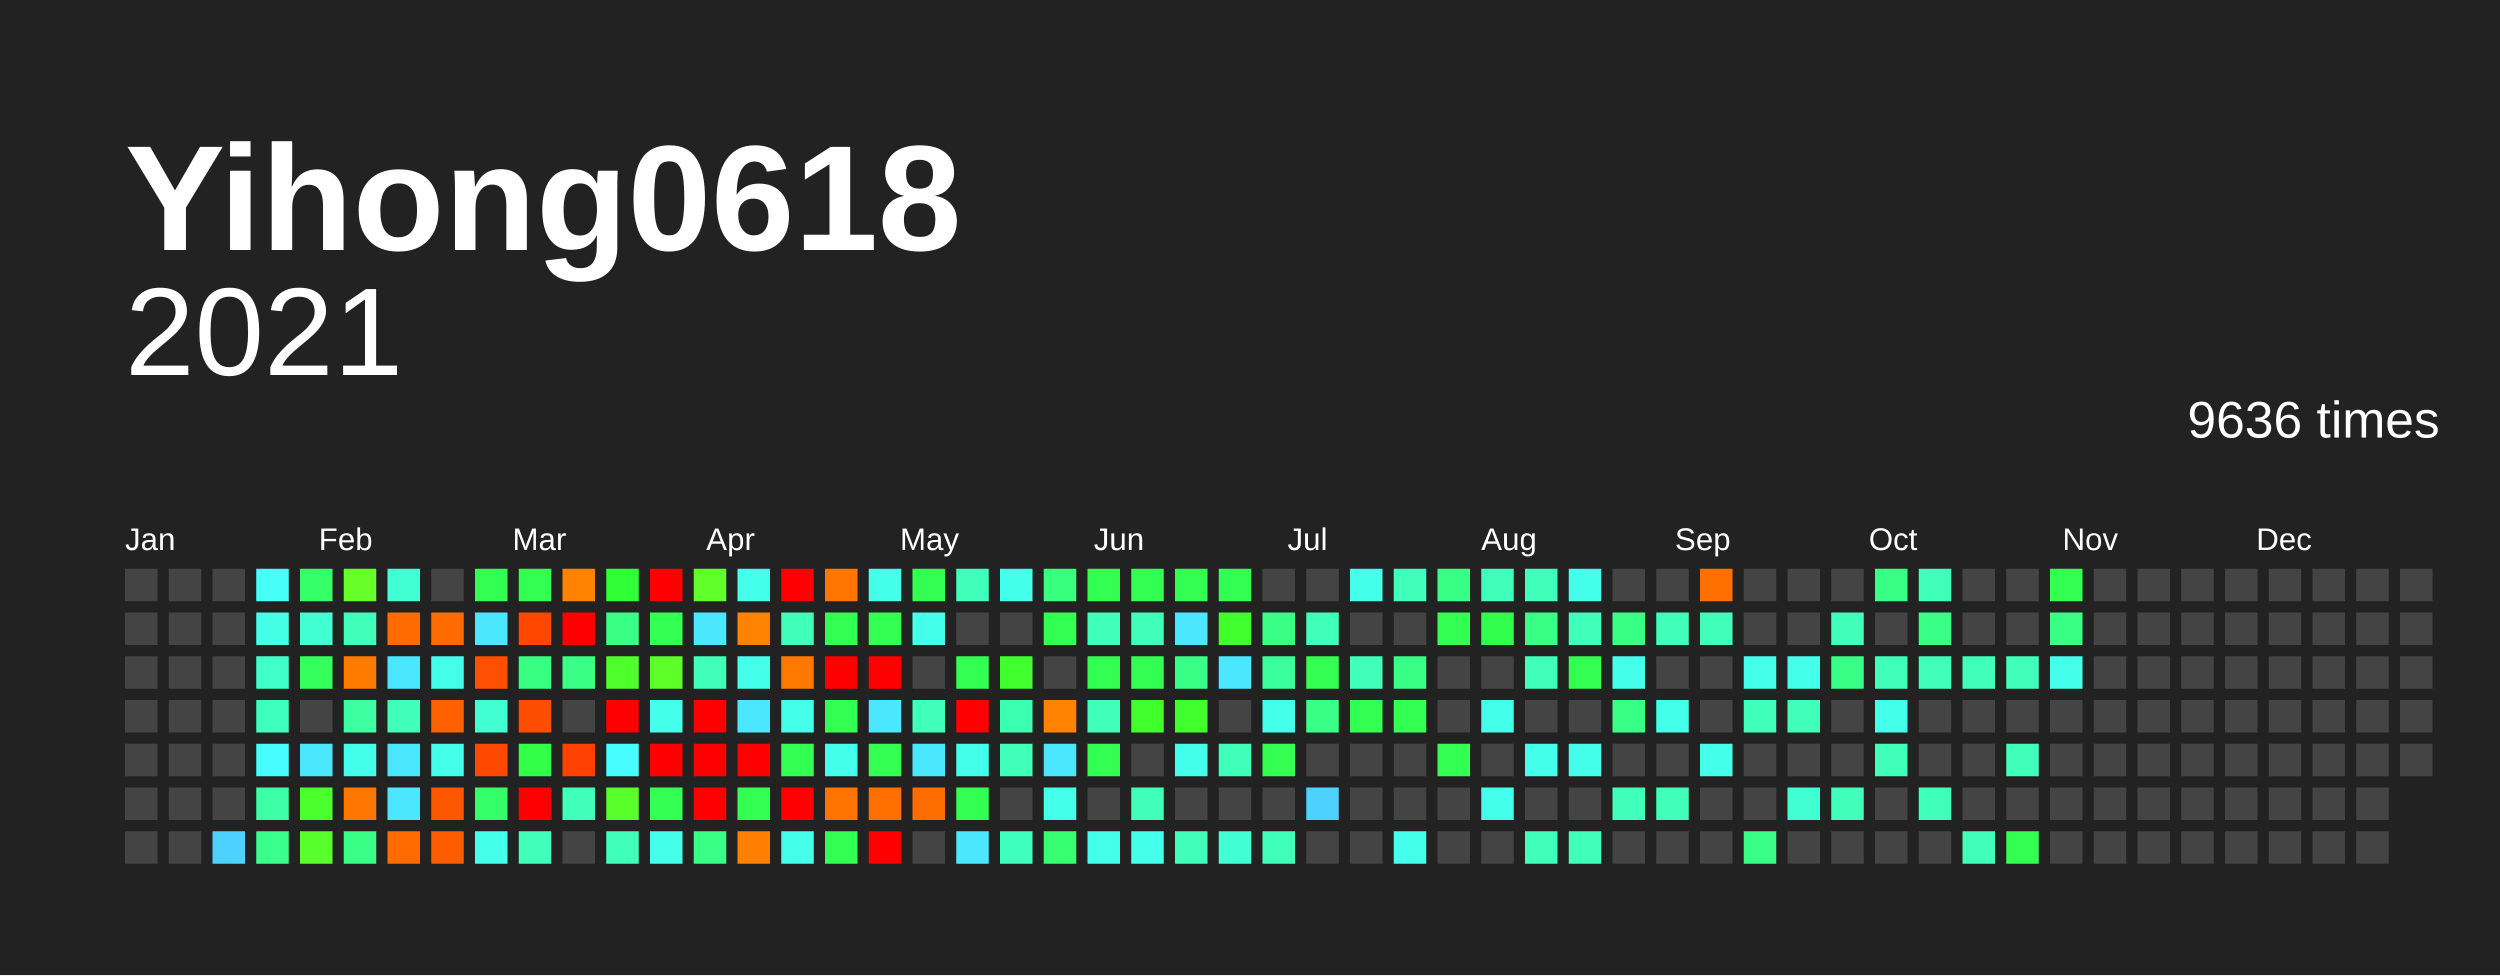
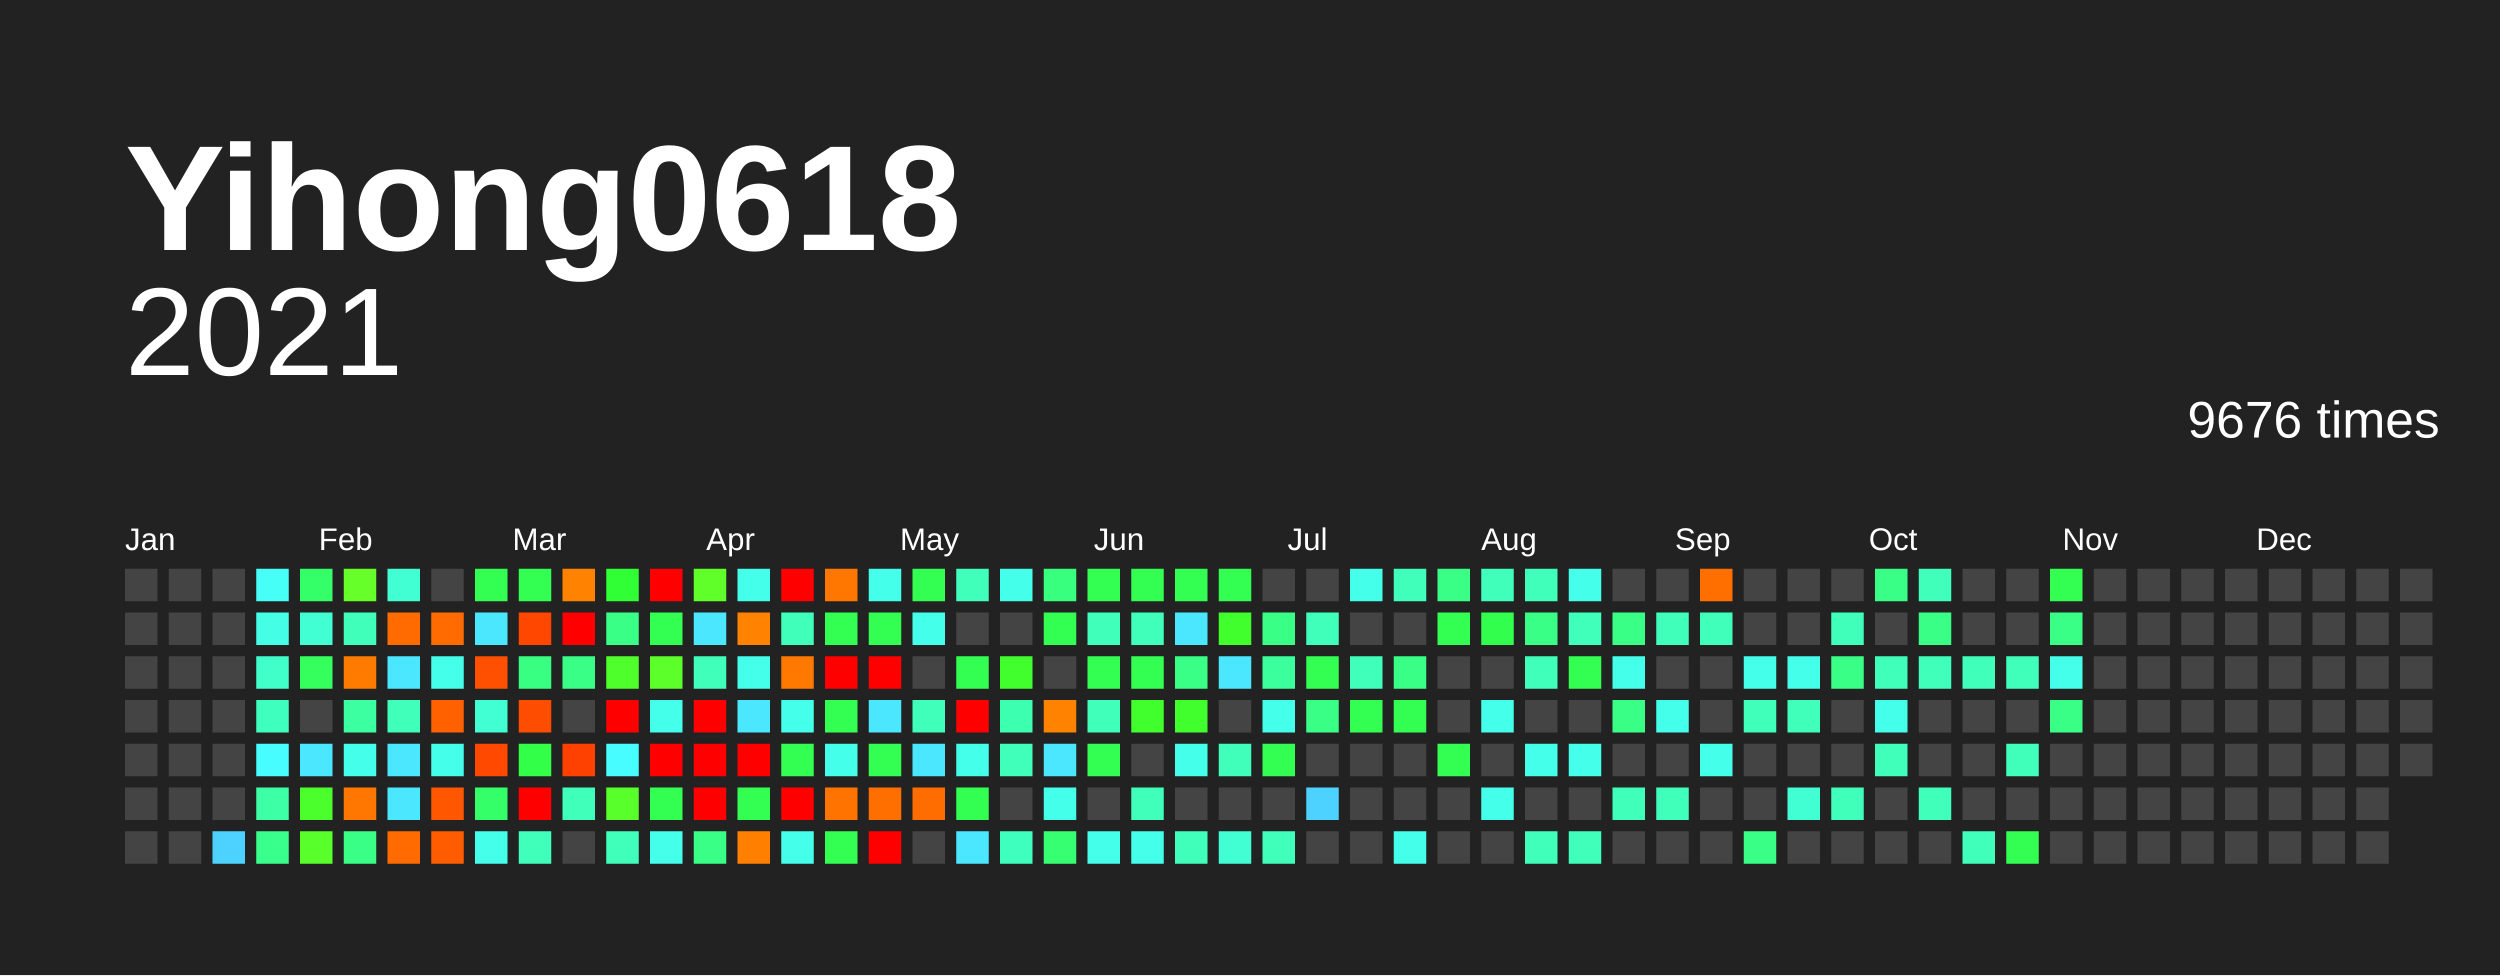
<svg xmlns="http://www.w3.org/2000/svg" baseProfile="full" height="78mm" version="1.1" viewBox="0,0,200,78" width="200mm">
  <defs />
  <rect fill="#222222" height="78" width="200" x="0" y="0" />
  <text fill="#FFFFFF" style="font-size:12px; font-family:Arial; font-weight:bold;" x="10" y="20">Yihong0618</text>
  <text alignment-baseline="hanging" fill="#FFFFFF" style="font-size:10.0px; font-family:Arial;" x="10" y="30">2021</text>
-   <text alignment-baseline="hanging" fill="#FFFFFF" style="font-size:4.125px; font-family:Arial;" x="175" y="35">9636 times</text>
+   <text alignment-baseline="hanging" fill="#FFFFFF" style="font-size:4.125px; font-family:Arial;" x="175" y="35">9676 times</text>
  <text fill="#FFFFFF" style="font-size:2.5px; font-family:Arial" x="10.0" y="44">Jan</text>
  <text fill="#FFFFFF" style="font-size:2.5px; font-family:Arial" x="25.5" y="44">Feb</text>
  <text fill="#FFFFFF" style="font-size:2.5px; font-family:Arial" x="41.0" y="44">Mar</text>
  <text fill="#FFFFFF" style="font-size:2.5px; font-family:Arial" x="56.5" y="44">Apr</text>
  <text fill="#FFFFFF" style="font-size:2.5px; font-family:Arial" x="72.0" y="44">May</text>
  <text fill="#FFFFFF" style="font-size:2.5px; font-family:Arial" x="87.5" y="44">Jun</text>
  <text fill="#FFFFFF" style="font-size:2.5px; font-family:Arial" x="103.0" y="44">Jul</text>
  <text fill="#FFFFFF" style="font-size:2.5px; font-family:Arial" x="118.5" y="44">Aug</text>
  <text fill="#FFFFFF" style="font-size:2.5px; font-family:Arial" x="134.0" y="44">Sep</text>
  <text fill="#FFFFFF" style="font-size:2.5px; font-family:Arial" x="149.5" y="44">Oct</text>
  <text fill="#FFFFFF" style="font-size:2.5px; font-family:Arial" x="165.0" y="44">Nov</text>
  <text fill="#FFFFFF" style="font-size:2.5px; font-family:Arial" x="180.5" y="44">Dec</text>
  <rect fill="#444444" height="2.6" width="2.6" x="10.0" y="45.5" />
  <rect fill="#444444" height="2.6" width="2.6" x="10.0" y="49.0" />
  <rect fill="#444444" height="2.6" width="2.6" x="10.0" y="52.5" />
  <rect fill="#444444" height="2.6" width="2.6" x="10.0" y="56.0" />
  <rect fill="#444444" height="2.6" width="2.6" x="10.0" y="59.5" />
  <rect fill="#444444" height="2.6" width="2.6" x="10.0" y="63.0" />
  <rect fill="#444444" height="2.6" width="2.6" x="10.0" y="66.5" />
  <rect fill="#444444" height="2.6" width="2.6" x="13.5" y="45.5" />
  <rect fill="#444444" height="2.6" width="2.6" x="13.5" y="49.0" />
  <rect fill="#444444" height="2.6" width="2.6" x="13.5" y="52.5" />
  <rect fill="#444444" height="2.6" width="2.6" x="13.5" y="56.0" />
  <rect fill="#444444" height="2.6" width="2.6" x="13.5" y="59.5" />
  <rect fill="#444444" height="2.6" width="2.6" x="13.5" y="63.0" />
  <rect fill="#444444" height="2.6" width="2.6" x="13.5" y="66.5" />
  <rect fill="#444444" height="2.6" width="2.6" x="17.0" y="45.5" />
  <rect fill="#444444" height="2.6" width="2.6" x="17.0" y="49.0" />
  <rect fill="#444444" height="2.6" width="2.6" x="17.0" y="52.5" />
  <rect fill="#444444" height="2.6" width="2.6" x="17.0" y="56.0" />
  <rect fill="#444444" height="2.6" width="2.6" x="17.0" y="59.5" />
  <rect fill="#444444" height="2.6" width="2.6" x="17.0" y="63.0" />
  <rect fill="#4dd2ff" height="2.6" width="2.6" x="17.0" y="66.5" />
  <rect fill="#46fff7" height="2.6" width="2.6" x="20.5" y="45.5" />
  <rect fill="#44ffe5" height="2.6" width="2.6" x="20.5" y="49.0" />
  <rect fill="#40ffc9" height="2.6" width="2.6" x="20.5" y="52.5" />
  <rect fill="#3fffbf" height="2.6" width="2.6" x="20.5" y="56.0" />
  <rect fill="#47fdff" height="2.6" width="2.6" x="20.5" y="59.5" />
  <rect fill="#3cffa6" height="2.6" width="2.6" x="20.5" y="63.0" />
  <rect fill="#39ff8d" height="2.6" width="2.6" x="20.5" y="66.5" />
  <rect fill="#35ff68" height="2.6" width="2.6" x="24.0" y="45.5" />
  <rect fill="#41ffd2" height="2.6" width="2.6" x="24.0" y="49.0" />
  <rect fill="#34ff5d" height="2.6" width="2.6" x="24.0" y="52.5" />
  <rect fill="#444444" height="2.6" width="2.6" x="24.0" y="56.0" />
  <rect fill="#4ae7ff" height="2.6" width="2.6" x="24.0" y="59.5" />
  <rect fill="#4aff2c" height="2.6" width="2.6" x="24.0" y="63.0" />
  <rect fill="#58ff2a" height="2.6" width="2.6" x="24.0" y="66.5" />
  <rect fill="#66ff29" height="2.6" width="2.6" x="27.5" y="45.5" />
  <rect fill="#3fffba" height="2.6" width="2.6" x="27.5" y="49.0" />
  <rect fill="#ff7b00" height="2.6" width="2.6" x="27.5" y="52.5" />
  <rect fill="#3cffa1" height="2.6" width="2.6" x="27.5" y="56.0" />
  <rect fill="#44ffea" height="2.6" width="2.6" x="27.5" y="59.5" />
  <rect fill="#ff7700" height="2.6" width="2.6" x="27.5" y="63.0" />
  <rect fill="#39ff87" height="2.6" width="2.6" x="27.5" y="66.5" />
  <rect fill="#41ffd2" height="2.6" width="2.6" x="31.0" y="45.5" />
  <rect fill="#ff6b00" height="2.6" width="2.6" x="31.0" y="49.0" />
  <rect fill="#4ae7ff" height="2.6" width="2.6" x="31.0" y="52.5" />
  <rect fill="#3fffba" height="2.6" width="2.6" x="31.0" y="56.0" />
  <rect fill="#4ae7ff" height="2.6" width="2.6" x="31.0" y="59.5" />
  <rect fill="#4ae7ff" height="2.6" width="2.6" x="31.0" y="63.0" />
  <rect fill="#ff6b00" height="2.6" width="2.6" x="31.0" y="66.5" />
  <rect fill="#444444" height="2.6" width="2.6" x="34.5" y="45.5" />
  <rect fill="#ff6b00" height="2.6" width="2.6" x="34.5" y="49.0" />
  <rect fill="#44ffea" height="2.6" width="2.6" x="34.5" y="52.5" />
  <rect fill="#ff6000" height="2.6" width="2.6" x="34.5" y="56.0" />
  <rect fill="#44ffea" height="2.6" width="2.6" x="34.5" y="59.5" />
  <rect fill="#ff5600" height="2.6" width="2.6" x="34.5" y="63.0" />
  <rect fill="#ff5c00" height="2.6" width="2.6" x="34.5" y="66.5" />
  <rect fill="#33ff52" height="2.6" width="2.6" x="38.0" y="45.5" />
  <rect fill="#4ae7ff" height="2.6" width="2.6" x="38.0" y="49.0" />
  <rect fill="#ff4f00" height="2.6" width="2.6" x="38.0" y="52.5" />
  <rect fill="#41ffd2" height="2.6" width="2.6" x="38.0" y="56.0" />
  <rect fill="#ff4900" height="2.6" width="2.6" x="38.0" y="59.5" />
  <rect fill="#35ff68" height="2.6" width="2.6" x="38.0" y="63.0" />
  <rect fill="#44ffea" height="2.6" width="2.6" x="38.0" y="66.5" />
  <rect fill="#33ff52" height="2.6" width="2.6" x="41.5" y="45.5" />
  <rect fill="#ff4700" height="2.6" width="2.6" x="41.5" y="49.0" />
  <rect fill="#38ff82" height="2.6" width="2.6" x="41.5" y="52.5" />
  <rect fill="#ff4d00" height="2.6" width="2.6" x="41.5" y="56.0" />
  <rect fill="#32ff47" height="2.6" width="2.6" x="41.5" y="59.5" />
  <rect fill="red" height="2.6" width="2.6" x="41.5" y="63.0" />
  <rect fill="#3fffba" height="2.6" width="2.6" x="41.5" y="66.5" />
  <rect fill="#ff8200" height="2.6" width="2.6" x="45.0" y="45.5" />
  <rect fill="red" height="2.6" width="2.6" x="45.0" y="49.0" />
  <rect fill="#39ff87" height="2.6" width="2.6" x="45.0" y="52.5" />
  <rect fill="#444444" height="2.6" width="2.6" x="45.0" y="56.0" />
  <rect fill="#ff4100" height="2.6" width="2.6" x="45.0" y="59.5" />
  <rect fill="#3fffba" height="2.6" width="2.6" x="45.0" y="63.0" />
  <rect fill="#444444" height="2.6" width="2.6" x="45.0" y="66.5" />
  <rect fill="#30ff36" height="2.6" width="2.6" x="48.5" y="45.5" />
  <rect fill="#39ff87" height="2.6" width="2.6" x="48.5" y="49.0" />
  <rect fill="#4eff2b" height="2.6" width="2.6" x="48.5" y="52.5" />
  <rect fill="red" height="2.6" width="2.6" x="48.5" y="56.0" />
  <rect fill="#47fdff" height="2.6" width="2.6" x="48.5" y="59.5" />
  <rect fill="#58ff2a" height="2.6" width="2.6" x="48.5" y="63.0" />
  <rect fill="#3fffba" height="2.6" width="2.6" x="48.5" y="66.5" />
  <rect fill="red" height="2.6" width="2.6" x="52.0" y="45.5" />
  <rect fill="#33ff52" height="2.6" width="2.6" x="52.0" y="49.0" />
  <rect fill="#5dff2a" height="2.6" width="2.6" x="52.0" y="52.5" />
  <rect fill="#44ffea" height="2.6" width="2.6" x="52.0" y="56.0" />
  <rect fill="red" height="2.6" width="2.6" x="52.0" y="59.5" />
  <rect fill="#33ff52" height="2.6" width="2.6" x="52.0" y="63.0" />
  <rect fill="#44ffea" height="2.6" width="2.6" x="52.0" y="66.5" />
  <rect fill="#61ff29" height="2.6" width="2.6" x="55.5" y="45.5" />
  <rect fill="#4ae7ff" height="2.6" width="2.6" x="55.5" y="49.0" />
  <rect fill="#3fffba" height="2.6" width="2.6" x="55.5" y="52.5" />
  <rect fill="red" height="2.6" width="2.6" x="55.5" y="56.0" />
  <rect fill="red" height="2.6" width="2.6" x="55.5" y="59.5" />
  <rect fill="red" height="2.6" width="2.6" x="55.5" y="63.0" />
  <rect fill="#39ff87" height="2.6" width="2.6" x="55.5" y="66.5" />
  <rect fill="#44ffea" height="2.6" width="2.6" x="59.0" y="45.5" />
  <rect fill="#ff8200" height="2.6" width="2.6" x="59.0" y="49.0" />
  <rect fill="#44ffea" height="2.6" width="2.6" x="59.0" y="52.5" />
  <rect fill="#4ae7ff" height="2.6" width="2.6" x="59.0" y="56.0" />
  <rect fill="red" height="2.6" width="2.6" x="59.0" y="59.5" />
  <rect fill="#33ff52" height="2.6" width="2.6" x="59.0" y="63.0" />
  <rect fill="#ff7f00" height="2.6" width="2.6" x="59.0" y="66.5" />
  <rect fill="red" height="2.6" width="2.6" x="62.5" y="45.5" />
  <rect fill="#3fffba" height="2.6" width="2.6" x="62.5" y="49.0" />
  <rect fill="#ff7900" height="2.6" width="2.6" x="62.5" y="52.5" />
  <rect fill="#44ffea" height="2.6" width="2.6" x="62.5" y="56.0" />
  <rect fill="#33ff52" height="2.6" width="2.6" x="62.5" y="59.5" />
  <rect fill="red" height="2.6" width="2.6" x="62.5" y="63.0" />
  <rect fill="#44ffea" height="2.6" width="2.6" x="62.5" y="66.5" />
  <rect fill="#ff7700" height="2.6" width="2.6" x="66.0" y="45.5" />
  <rect fill="#33ff52" height="2.6" width="2.6" x="66.0" y="49.0" />
  <rect fill="red" height="2.6" width="2.6" x="66.0" y="52.5" />
  <rect fill="#33ff52" height="2.6" width="2.6" x="66.0" y="56.0" />
  <rect fill="#44ffea" height="2.6" width="2.6" x="66.0" y="59.5" />
  <rect fill="#ff7300" height="2.6" width="2.6" x="66.0" y="63.0" />
  <rect fill="#33ff52" height="2.6" width="2.6" x="66.0" y="66.5" />
  <rect fill="#44ffea" height="2.6" width="2.6" x="69.5" y="45.5" />
  <rect fill="#33ff52" height="2.6" width="2.6" x="69.5" y="49.0" />
  <rect fill="red" height="2.6" width="2.6" x="69.5" y="52.5" />
  <rect fill="#4ae7ff" height="2.6" width="2.6" x="69.5" y="56.0" />
  <rect fill="#33ff52" height="2.6" width="2.6" x="69.5" y="59.5" />
  <rect fill="#ff6f00" height="2.6" width="2.6" x="69.5" y="63.0" />
  <rect fill="red" height="2.6" width="2.6" x="69.5" y="66.5" />
  <rect fill="#33ff52" height="2.6" width="2.6" x="73.0" y="45.5" />
  <rect fill="#44ffea" height="2.6" width="2.6" x="73.0" y="49.0" />
  <rect fill="#444444" height="2.6" width="2.6" x="73.0" y="52.5" />
  <rect fill="#3fffba" height="2.6" width="2.6" x="73.0" y="56.0" />
  <rect fill="#4ae7ff" height="2.6" width="2.6" x="73.0" y="59.5" />
  <rect fill="#ff6d00" height="2.6" width="2.6" x="73.0" y="63.0" />
  <rect fill="#444444" height="2.6" width="2.6" x="73.0" y="66.5" />
  <rect fill="#3fffba" height="2.6" width="2.6" x="76.5" y="45.5" />
  <rect fill="#444444" height="2.6" width="2.6" x="76.5" y="49.0" />
  <rect fill="#33ff52" height="2.6" width="2.6" x="76.5" y="52.5" />
  <rect fill="red" height="2.6" width="2.6" x="76.5" y="56.0" />
  <rect fill="#44ffea" height="2.6" width="2.6" x="76.5" y="59.5" />
  <rect fill="#33ff52" height="2.6" width="2.6" x="76.5" y="63.0" />
  <rect fill="#4ae7ff" height="2.6" width="2.6" x="76.5" y="66.5" />
  <rect fill="#44ffea" height="2.6" width="2.6" x="80.0" y="45.5" />
  <rect fill="#444444" height="2.6" width="2.6" x="80.0" y="49.0" />
  <rect fill="#41ff2d" height="2.6" width="2.6" x="80.0" y="52.5" />
  <rect fill="#3dffb0" height="2.6" width="2.6" x="80.0" y="56.0" />
  <rect fill="#3fffba" height="2.6" width="2.6" x="80.0" y="59.5" />
  <rect fill="#444444" height="2.6" width="2.6" x="80.0" y="63.0" />
  <rect fill="#3fffbf" height="2.6" width="2.6" x="80.0" y="66.5" />
  <rect fill="#38ff7d" height="2.6" width="2.6" x="83.5" y="45.5" />
  <rect fill="#33ff52" height="2.6" width="2.6" x="83.5" y="49.0" />
  <rect fill="#444444" height="2.6" width="2.6" x="83.5" y="52.5" />
  <rect fill="#ff8200" height="2.6" width="2.6" x="83.5" y="56.0" />
  <rect fill="#4ae7ff" height="2.6" width="2.6" x="83.5" y="59.5" />
  <rect fill="#44ffea" height="2.6" width="2.6" x="83.5" y="63.0" />
  <rect fill="#36ff72" height="2.6" width="2.6" x="83.5" y="66.5" />
  <rect fill="#33ff52" height="2.6" width="2.6" x="87.0" y="45.5" />
  <rect fill="#3fffba" height="2.6" width="2.6" x="87.0" y="49.0" />
  <rect fill="#33ff52" height="2.6" width="2.6" x="87.0" y="52.5" />
  <rect fill="#3fffba" height="2.6" width="2.6" x="87.0" y="56.0" />
  <rect fill="#33ff52" height="2.6" width="2.6" x="87.0" y="59.5" />
  <rect fill="#444444" height="2.6" width="2.6" x="87.0" y="63.0" />
  <rect fill="#44ffea" height="2.6" width="2.6" x="87.0" y="66.5" />
  <rect fill="#33ff52" height="2.6" width="2.6" x="90.5" y="45.5" />
  <rect fill="#3fffba" height="2.6" width="2.6" x="90.5" y="49.0" />
  <rect fill="#33ff52" height="2.6" width="2.6" x="90.5" y="52.5" />
  <rect fill="#41ff2d" height="2.6" width="2.6" x="90.5" y="56.0" />
  <rect fill="#444444" height="2.6" width="2.6" x="90.5" y="59.5" />
  <rect fill="#3fffba" height="2.6" width="2.6" x="90.5" y="63.0" />
  <rect fill="#44ffea" height="2.6" width="2.6" x="90.5" y="66.5" />
  <rect fill="#33ff52" height="2.6" width="2.6" x="94.0" y="45.5" />
  <rect fill="#4ae7ff" height="2.6" width="2.6" x="94.0" y="49.0" />
  <rect fill="#39ff87" height="2.6" width="2.6" x="94.0" y="52.5" />
  <rect fill="#41ff2d" height="2.6" width="2.6" x="94.0" y="56.0" />
  <rect fill="#44ffea" height="2.6" width="2.6" x="94.0" y="59.5" />
  <rect fill="#444444" height="2.6" width="2.6" x="94.0" y="63.0" />
  <rect fill="#3fffba" height="2.6" width="2.6" x="94.0" y="66.5" />
  <rect fill="#33ff52" height="2.6" width="2.6" x="97.5" y="45.5" />
  <rect fill="#41ff2d" height="2.6" width="2.6" x="97.5" y="49.0" />
  <rect fill="#4ae7ff" height="2.6" width="2.6" x="97.5" y="52.5" />
  <rect fill="#444444" height="2.6" width="2.6" x="97.5" y="56.0" />
  <rect fill="#3fffba" height="2.6" width="2.6" x="97.5" y="59.5" />
  <rect fill="#444444" height="2.6" width="2.6" x="97.5" y="63.0" />
  <rect fill="#41ffd2" height="2.6" width="2.6" x="97.5" y="66.5" />
  <rect fill="#444444" height="2.6" width="2.6" x="101.0" y="45.5" />
  <rect fill="#39ff87" height="2.6" width="2.6" x="101.0" y="49.0" />
  <rect fill="#3bff9c" height="2.6" width="2.6" x="101.0" y="52.5" />
  <rect fill="#44ffea" height="2.6" width="2.6" x="101.0" y="56.0" />
  <rect fill="#33ff52" height="2.6" width="2.6" x="101.0" y="59.5" />
  <rect fill="#444444" height="2.6" width="2.6" x="101.0" y="63.0" />
  <rect fill="#3fffba" height="2.6" width="2.6" x="101.0" y="66.5" />
  <rect fill="#444444" height="2.6" width="2.6" x="104.5" y="45.5" />
  <rect fill="#3fffba" height="2.6" width="2.6" x="104.5" y="49.0" />
  <rect fill="#33ff52" height="2.6" width="2.6" x="104.5" y="52.5" />
  <rect fill="#39ff87" height="2.6" width="2.6" x="104.5" y="56.0" />
  <rect fill="#444444" height="2.6" width="2.6" x="104.5" y="59.5" />
  <rect fill="#4dd2ff" height="2.6" width="2.6" x="104.5" y="63.0" />
  <rect fill="#444444" height="2.6" width="2.6" x="104.5" y="66.5" />
  <rect fill="#44ffea" height="2.6" width="2.6" x="108.0" y="45.5" />
  <rect fill="#444444" height="2.6" width="2.6" x="108.0" y="49.0" />
  <rect fill="#3fffba" height="2.6" width="2.6" x="108.0" y="52.5" />
  <rect fill="#33ff52" height="2.6" width="2.6" x="108.0" y="56.0" />
  <rect fill="#444444" height="2.6" width="2.6" x="108.0" y="59.5" />
  <rect fill="#444444" height="2.6" width="2.6" x="108.0" y="63.0" />
  <rect fill="#444444" height="2.6" width="2.6" x="108.0" y="66.5" />
  <rect fill="#3fffba" height="2.6" width="2.6" x="111.5" y="45.5" />
  <rect fill="#444444" height="2.6" width="2.6" x="111.5" y="49.0" />
  <rect fill="#39ff87" height="2.6" width="2.6" x="111.5" y="52.5" />
  <rect fill="#33ff52" height="2.6" width="2.6" x="111.5" y="56.0" />
  <rect fill="#444444" height="2.6" width="2.6" x="111.5" y="59.5" />
  <rect fill="#444444" height="2.6" width="2.6" x="111.5" y="63.0" />
  <rect fill="#44ffea" height="2.6" width="2.6" x="111.5" y="66.5" />
  <rect fill="#39ff87" height="2.6" width="2.6" x="115.0" y="45.5" />
  <rect fill="#33ff52" height="2.6" width="2.6" x="115.0" y="49.0" />
  <rect fill="#444444" height="2.6" width="2.6" x="115.0" y="52.5" />
  <rect fill="#444444" height="2.6" width="2.6" x="115.0" y="56.0" />
  <rect fill="#33ff52" height="2.6" width="2.6" x="115.0" y="59.5" />
  <rect fill="#444444" height="2.6" width="2.6" x="115.0" y="63.0" />
  <rect fill="#444444" height="2.6" width="2.6" x="115.0" y="66.5" />
  <rect fill="#3fffba" height="2.6" width="2.6" x="118.5" y="45.5" />
  <rect fill="#32ff4d" height="2.6" width="2.6" x="118.5" y="49.0" />
  <rect fill="#444444" height="2.6" width="2.6" x="118.5" y="52.5" />
  <rect fill="#44ffea" height="2.6" width="2.6" x="118.5" y="56.0" />
  <rect fill="#444444" height="2.6" width="2.6" x="118.5" y="59.5" />
  <rect fill="#44ffea" height="2.6" width="2.6" x="118.5" y="63.0" />
  <rect fill="#444444" height="2.6" width="2.6" x="118.5" y="66.5" />
  <rect fill="#3fffba" height="2.6" width="2.6" x="122.0" y="45.5" />
  <rect fill="#39ff87" height="2.6" width="2.6" x="122.0" y="49.0" />
  <rect fill="#3fffba" height="2.6" width="2.6" x="122.0" y="52.5" />
  <rect fill="#444444" height="2.6" width="2.6" x="122.0" y="56.0" />
  <rect fill="#44ffea" height="2.6" width="2.6" x="122.0" y="59.5" />
  <rect fill="#444444" height="2.6" width="2.6" x="122.0" y="63.0" />
  <rect fill="#3fffba" height="2.6" width="2.6" x="122.0" y="66.5" />
  <rect fill="#44ffea" height="2.6" width="2.6" x="125.5" y="45.5" />
  <rect fill="#3fffba" height="2.6" width="2.6" x="125.5" y="49.0" />
  <rect fill="#33ff52" height="2.6" width="2.6" x="125.5" y="52.5" />
  <rect fill="#444444" height="2.6" width="2.6" x="125.5" y="56.0" />
  <rect fill="#44ffea" height="2.6" width="2.6" x="125.5" y="59.5" />
  <rect fill="#444444" height="2.6" width="2.6" x="125.5" y="63.0" />
  <rect fill="#3fffba" height="2.6" width="2.6" x="125.5" y="66.5" />
  <rect fill="#444444" height="2.6" width="2.6" x="129.0" y="45.5" />
  <rect fill="#39ff87" height="2.6" width="2.6" x="129.0" y="49.0" />
  <rect fill="#44ffea" height="2.6" width="2.6" x="129.0" y="52.5" />
  <rect fill="#39ff87" height="2.6" width="2.6" x="129.0" y="56.0" />
  <rect fill="#444444" height="2.6" width="2.6" x="129.0" y="59.5" />
  <rect fill="#3fffba" height="2.6" width="2.6" x="129.0" y="63.0" />
  <rect fill="#444444" height="2.6" width="2.6" x="129.0" y="66.5" />
  <rect fill="#444444" height="2.6" width="2.6" x="132.5" y="45.5" />
  <rect fill="#3fffba" height="2.6" width="2.6" x="132.5" y="49.0" />
  <rect fill="#444444" height="2.6" width="2.6" x="132.5" y="52.5" />
  <rect fill="#44ffea" height="2.6" width="2.6" x="132.5" y="56.0" />
  <rect fill="#444444" height="2.6" width="2.6" x="132.5" y="59.5" />
  <rect fill="#3fffba" height="2.6" width="2.6" x="132.5" y="63.0" />
  <rect fill="#444444" height="2.6" width="2.6" x="132.5" y="66.5" />
  <rect fill="#ff6f00" height="2.6" width="2.6" x="136.0" y="45.5" />
  <rect fill="#3fffba" height="2.6" width="2.6" x="136.0" y="49.0" />
  <rect fill="#444444" height="2.6" width="2.6" x="136.0" y="52.5" />
  <rect fill="#444444" height="2.6" width="2.6" x="136.0" y="56.0" />
  <rect fill="#44ffea" height="2.6" width="2.6" x="136.0" y="59.5" />
  <rect fill="#444444" height="2.6" width="2.6" x="136.0" y="63.0" />
  <rect fill="#444444" height="2.6" width="2.6" x="136.0" y="66.5" />
  <rect fill="#444444" height="2.6" width="2.6" x="139.5" y="45.5" />
  <rect fill="#444444" height="2.6" width="2.6" x="139.5" y="49.0" />
  <rect fill="#44ffea" height="2.6" width="2.6" x="139.5" y="52.5" />
  <rect fill="#3fffba" height="2.6" width="2.6" x="139.5" y="56.0" />
  <rect fill="#444444" height="2.6" width="2.6" x="139.5" y="59.5" />
  <rect fill="#444444" height="2.6" width="2.6" x="139.5" y="63.0" />
  <rect fill="#39ff87" height="2.6" width="2.6" x="139.5" y="66.5" />
  <rect fill="#444444" height="2.6" width="2.6" x="143.0" y="45.5" />
  <rect fill="#444444" height="2.6" width="2.6" x="143.0" y="49.0" />
  <rect fill="#44ffea" height="2.6" width="2.6" x="143.0" y="52.5" />
  <rect fill="#3fffba" height="2.6" width="2.6" x="143.0" y="56.0" />
  <rect fill="#444444" height="2.6" width="2.6" x="143.0" y="59.5" />
  <rect fill="#41ffd2" height="2.6" width="2.6" x="143.0" y="63.0" />
  <rect fill="#444444" height="2.6" width="2.6" x="143.0" y="66.5" />
  <rect fill="#444444" height="2.6" width="2.6" x="146.5" y="45.5" />
  <rect fill="#3fffba" height="2.6" width="2.6" x="146.5" y="49.0" />
  <rect fill="#39ff87" height="2.6" width="2.6" x="146.5" y="52.5" />
  <rect fill="#444444" height="2.6" width="2.6" x="146.5" y="56.0" />
  <rect fill="#444444" height="2.6" width="2.6" x="146.5" y="59.5" />
  <rect fill="#3fffba" height="2.6" width="2.6" x="146.5" y="63.0" />
  <rect fill="#444444" height="2.6" width="2.6" x="146.5" y="66.5" />
  <rect fill="#39ff87" height="2.6" width="2.6" x="150.0" y="45.5" />
  <rect fill="#444444" height="2.6" width="2.6" x="150.0" y="49.0" />
  <rect fill="#3fffba" height="2.6" width="2.6" x="150.0" y="52.5" />
  <rect fill="#44ffea" height="2.6" width="2.6" x="150.0" y="56.0" />
  <rect fill="#3fffba" height="2.6" width="2.6" x="150.0" y="59.5" />
  <rect fill="#444444" height="2.6" width="2.6" x="150.0" y="63.0" />
  <rect fill="#444444" height="2.6" width="2.6" x="150.0" y="66.5" />
  <rect fill="#3fffba" height="2.6" width="2.6" x="153.5" y="45.5" />
  <rect fill="#39ff87" height="2.6" width="2.6" x="153.5" y="49.0" />
  <rect fill="#3fffba" height="2.6" width="2.6" x="153.5" y="52.5" />
  <rect fill="#444444" height="2.6" width="2.6" x="153.5" y="56.0" />
  <rect fill="#444444" height="2.6" width="2.6" x="153.5" y="59.5" />
  <rect fill="#3fffba" height="2.6" width="2.6" x="153.5" y="63.0" />
  <rect fill="#444444" height="2.6" width="2.6" x="153.5" y="66.5" />
  <rect fill="#444444" height="2.6" width="2.6" x="157.0" y="45.5" />
  <rect fill="#444444" height="2.6" width="2.6" x="157.0" y="49.0" />
  <rect fill="#3fffba" height="2.6" width="2.6" x="157.0" y="52.5" />
  <rect fill="#444444" height="2.6" width="2.6" x="157.0" y="56.0" />
  <rect fill="#444444" height="2.6" width="2.6" x="157.0" y="59.5" />
  <rect fill="#444444" height="2.6" width="2.6" x="157.0" y="63.0" />
  <rect fill="#3fffba" height="2.6" width="2.6" x="157.0" y="66.5" />
  <rect fill="#444444" height="2.6" width="2.6" x="160.5" y="45.5" />
  <rect fill="#444444" height="2.6" width="2.6" x="160.5" y="49.0" />
  <rect fill="#3fffba" height="2.6" width="2.6" x="160.5" y="52.5" />
  <rect fill="#444444" height="2.6" width="2.6" x="160.5" y="56.0" />
  <rect fill="#3fffba" height="2.6" width="2.6" x="160.5" y="59.5" />
  <rect fill="#444444" height="2.6" width="2.6" x="160.5" y="63.0" />
  <rect fill="#33ff52" height="2.6" width="2.6" x="160.5" y="66.5" />
  <rect fill="#33ff52" height="2.6" width="2.6" x="164.0" y="45.5" />
  <rect fill="#39ff87" height="2.6" width="2.6" x="164.0" y="49.0" />
  <rect fill="#44ffea" height="2.6" width="2.6" x="164.0" y="52.5" />
-   <rect fill="#444444" height="2.6" width="2.6" x="164.0" y="56.0" />
+   <rect fill="#39ff87" height="2.6" width="2.6" x="164.0" y="56.0" />
  <rect fill="#444444" height="2.6" width="2.6" x="164.0" y="59.5" />
  <rect fill="#444444" height="2.6" width="2.6" x="164.0" y="63.0" />
  <rect fill="#444444" height="2.6" width="2.6" x="164.0" y="66.5" />
  <rect fill="#444444" height="2.6" width="2.6" x="167.5" y="45.5" />
  <rect fill="#444444" height="2.6" width="2.6" x="167.5" y="49.0" />
  <rect fill="#444444" height="2.6" width="2.6" x="167.5" y="52.5" />
  <rect fill="#444444" height="2.6" width="2.6" x="167.5" y="56.0" />
  <rect fill="#444444" height="2.6" width="2.6" x="167.5" y="59.5" />
  <rect fill="#444444" height="2.6" width="2.6" x="167.5" y="63.0" />
  <rect fill="#444444" height="2.6" width="2.6" x="167.5" y="66.5" />
  <rect fill="#444444" height="2.6" width="2.6" x="171.0" y="45.5" />
  <rect fill="#444444" height="2.6" width="2.6" x="171.0" y="49.0" />
  <rect fill="#444444" height="2.6" width="2.6" x="171.0" y="52.5" />
  <rect fill="#444444" height="2.6" width="2.6" x="171.0" y="56.0" />
  <rect fill="#444444" height="2.6" width="2.6" x="171.0" y="59.5" />
  <rect fill="#444444" height="2.6" width="2.6" x="171.0" y="63.0" />
  <rect fill="#444444" height="2.6" width="2.6" x="171.0" y="66.5" />
  <rect fill="#444444" height="2.6" width="2.6" x="174.5" y="45.5" />
  <rect fill="#444444" height="2.6" width="2.6" x="174.5" y="49.0" />
  <rect fill="#444444" height="2.6" width="2.6" x="174.5" y="52.5" />
  <rect fill="#444444" height="2.6" width="2.6" x="174.5" y="56.0" />
  <rect fill="#444444" height="2.6" width="2.6" x="174.5" y="59.5" />
  <rect fill="#444444" height="2.6" width="2.6" x="174.5" y="63.0" />
  <rect fill="#444444" height="2.6" width="2.6" x="174.5" y="66.5" />
  <rect fill="#444444" height="2.6" width="2.6" x="178.0" y="45.5" />
  <rect fill="#444444" height="2.6" width="2.6" x="178.0" y="49.0" />
  <rect fill="#444444" height="2.6" width="2.6" x="178.0" y="52.5" />
  <rect fill="#444444" height="2.6" width="2.6" x="178.0" y="56.0" />
  <rect fill="#444444" height="2.6" width="2.6" x="178.0" y="59.5" />
  <rect fill="#444444" height="2.6" width="2.6" x="178.0" y="63.0" />
  <rect fill="#444444" height="2.6" width="2.6" x="178.0" y="66.5" />
  <rect fill="#444444" height="2.6" width="2.6" x="181.5" y="45.5" />
  <rect fill="#444444" height="2.6" width="2.6" x="181.5" y="49.0" />
  <rect fill="#444444" height="2.6" width="2.6" x="181.5" y="52.5" />
  <rect fill="#444444" height="2.6" width="2.6" x="181.5" y="56.0" />
  <rect fill="#444444" height="2.6" width="2.6" x="181.5" y="59.5" />
  <rect fill="#444444" height="2.6" width="2.6" x="181.5" y="63.0" />
  <rect fill="#444444" height="2.6" width="2.6" x="181.5" y="66.5" />
  <rect fill="#444444" height="2.6" width="2.6" x="185.0" y="45.5" />
  <rect fill="#444444" height="2.6" width="2.6" x="185.0" y="49.0" />
  <rect fill="#444444" height="2.6" width="2.6" x="185.0" y="52.5" />
  <rect fill="#444444" height="2.6" width="2.6" x="185.0" y="56.0" />
  <rect fill="#444444" height="2.6" width="2.6" x="185.0" y="59.5" />
  <rect fill="#444444" height="2.6" width="2.6" x="185.0" y="63.0" />
  <rect fill="#444444" height="2.6" width="2.6" x="185.0" y="66.5" />
  <rect fill="#444444" height="2.6" width="2.6" x="188.5" y="45.5" />
  <rect fill="#444444" height="2.6" width="2.6" x="188.5" y="49.0" />
  <rect fill="#444444" height="2.6" width="2.6" x="188.5" y="52.5" />
  <rect fill="#444444" height="2.6" width="2.6" x="188.5" y="56.0" />
  <rect fill="#444444" height="2.6" width="2.6" x="188.5" y="59.5" />
  <rect fill="#444444" height="2.6" width="2.6" x="188.5" y="63.0" />
  <rect fill="#444444" height="2.6" width="2.6" x="188.5" y="66.5" />
  <rect fill="#444444" height="2.6" width="2.6" x="192.0" y="45.5" />
  <rect fill="#444444" height="2.6" width="2.6" x="192.0" y="49.0" />
  <rect fill="#444444" height="2.6" width="2.6" x="192.0" y="52.5" />
  <rect fill="#444444" height="2.6" width="2.6" x="192.0" y="56.0" />
  <rect fill="#444444" height="2.6" width="2.6" x="192.0" y="59.5" />
</svg>
